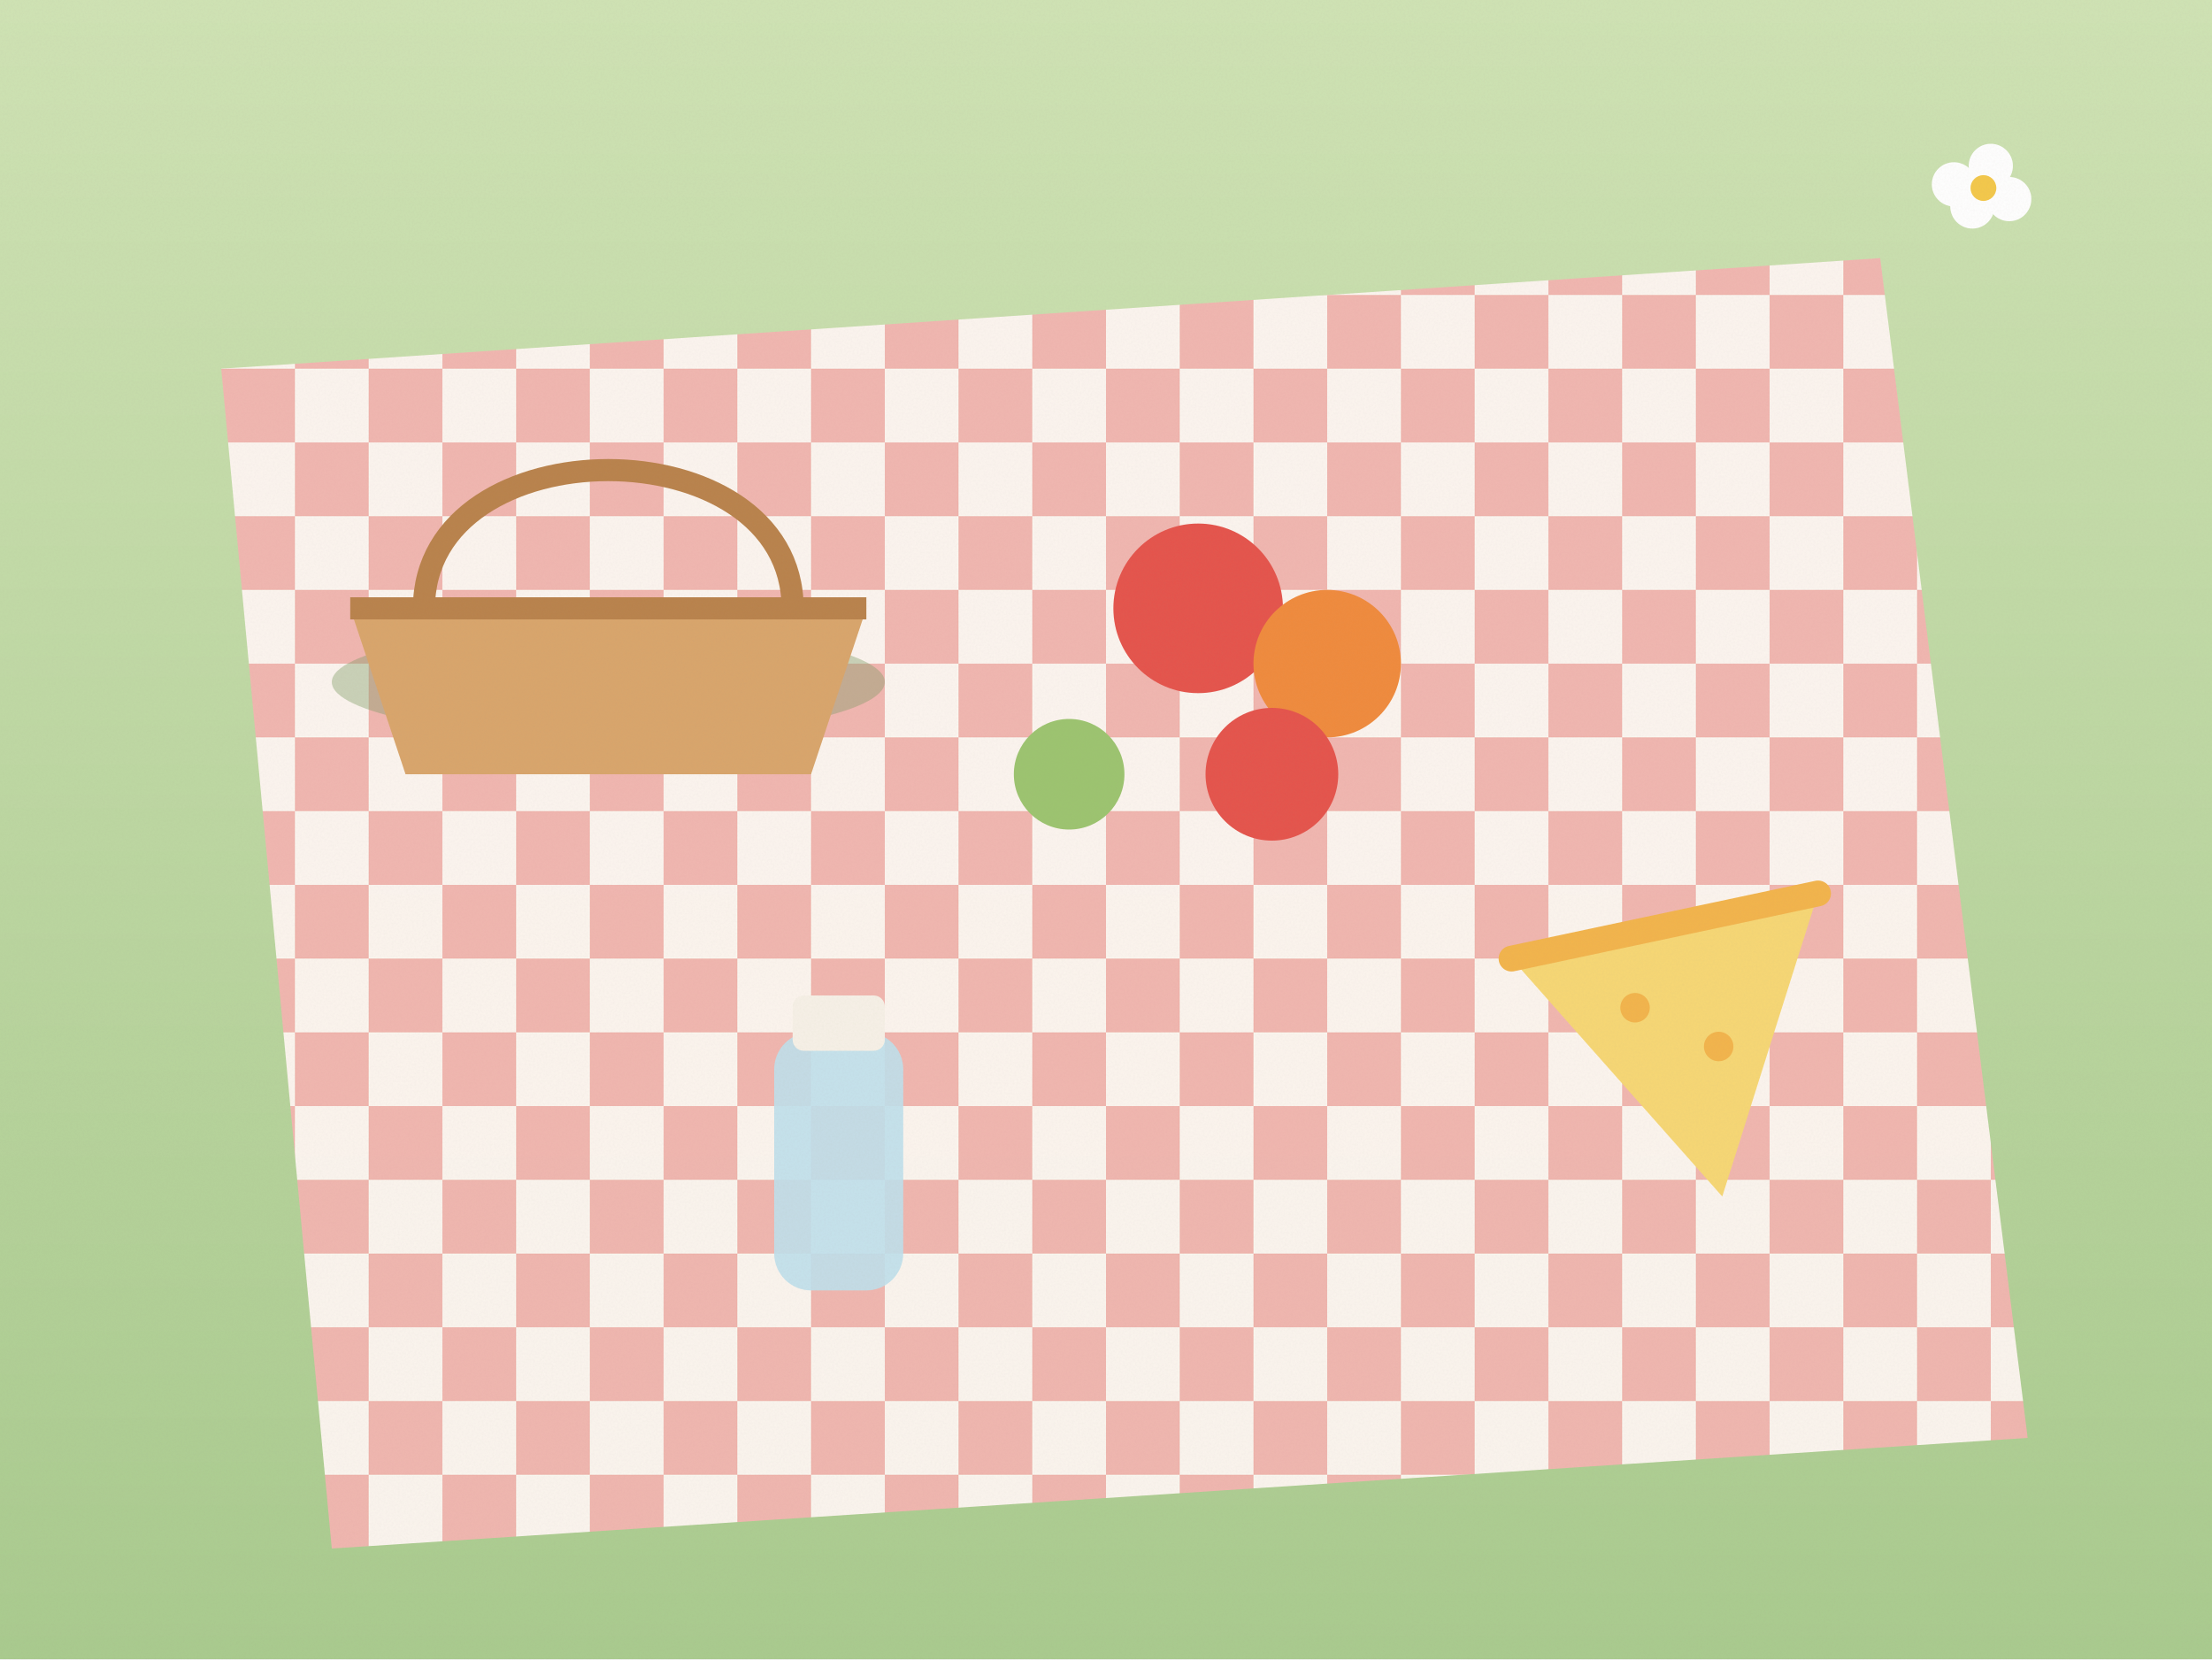
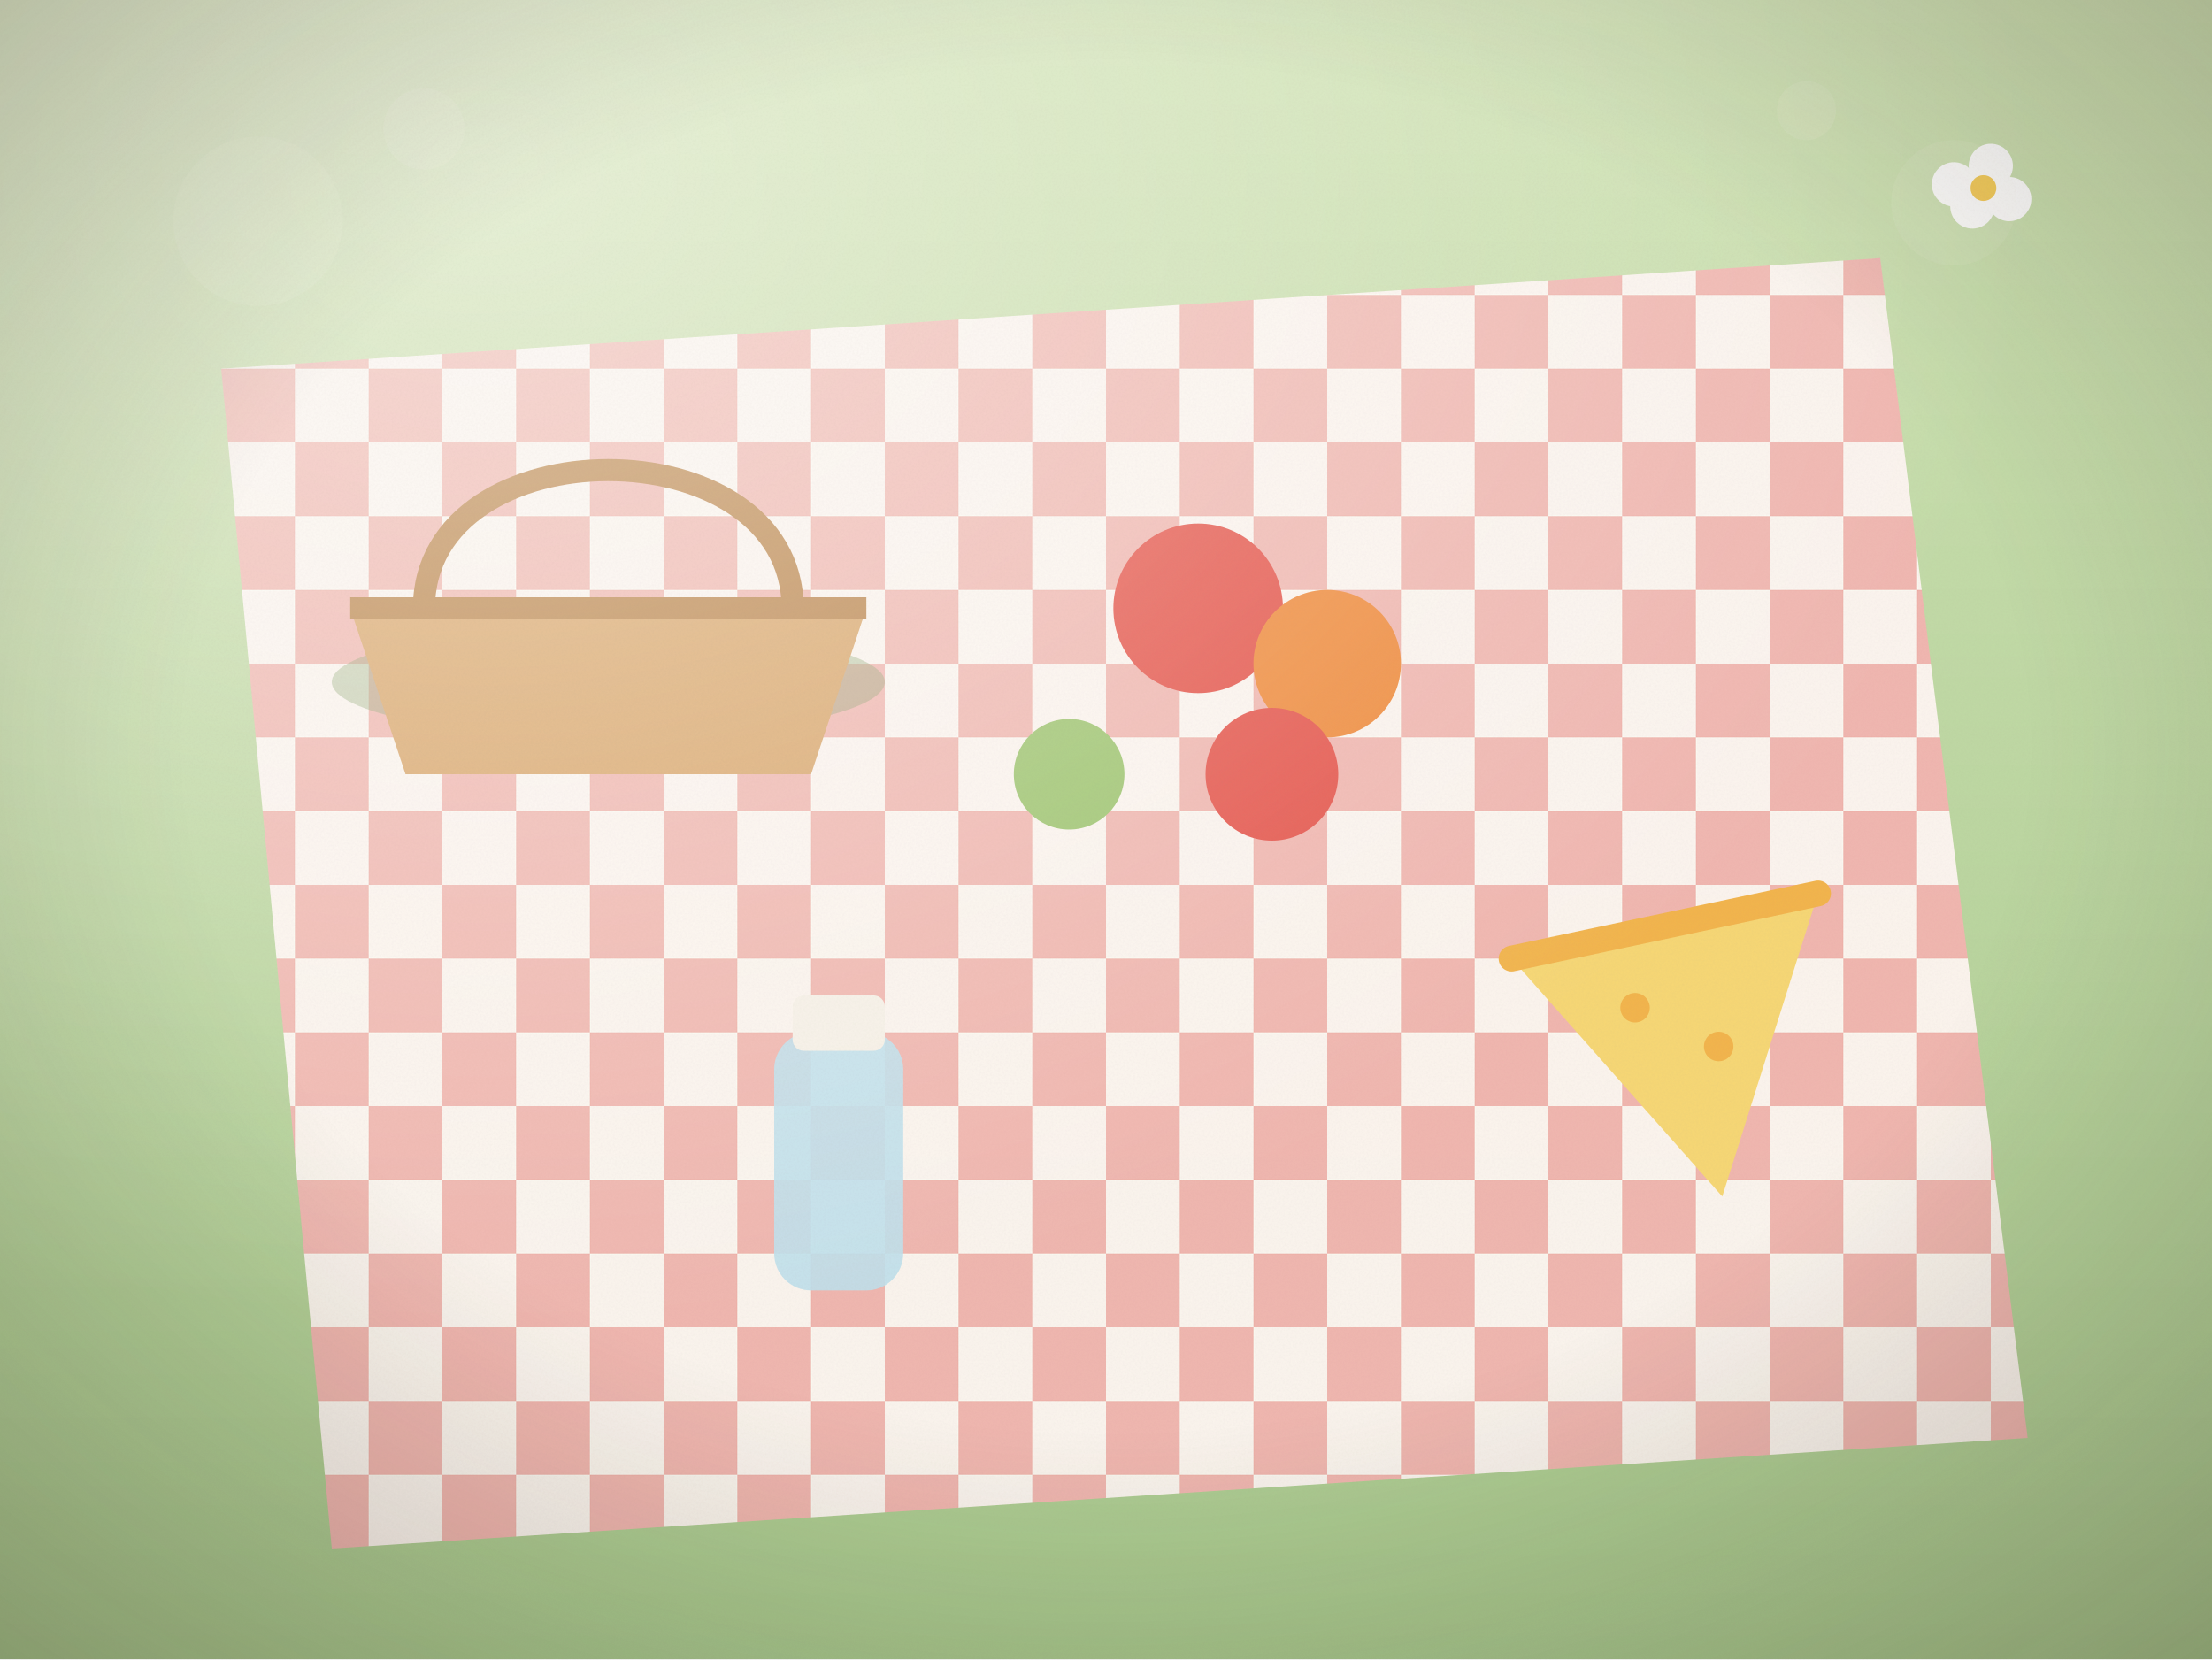
<svg xmlns="http://www.w3.org/2000/svg" viewBox="0 0 1200 900" width="1200" height="900">
  <defs>
    <linearGradient id="grass" x1="0" y1="0" x2="0" y2="1">
      <stop offset="0" stop-color="#CFE3B4" />
      <stop offset="1" stop-color="#A9CB8E" />
    </linearGradient>
    <pattern id="check" width="80" height="80" patternUnits="userSpaceOnUse">
      <rect width="80" height="80" fill="#FFF7F2" />
      <rect width="40" height="40" fill="#F3B5B0" />
      <rect x="40" y="40" width="40" height="40" fill="#F3B5B0" />
    </pattern>
    <filter id="grain">
      <feTurbulence type="fractalNoise" baseFrequency=".9" numOctaves="2" stitchTiles="stitch" />
      <feColorMatrix values="0 0 0 0 .35  0 0 0 0 .3  0 0 0 0 .25  0 0 0 .07 0" />
    </filter>
+     <radialGradient id="vignette" cx=".5" cy=".45" r=".75">
+       <stop offset=".55" stop-color="#2a1d14" stop-opacity="0" />
+       <stop offset="1" stop-color="#2a1d14" stop-opacity=".28" />
+     </radialGradient>
+     <radialGradient id="sheen" cx=".22" cy=".1" r=".7">
+       <stop offset="0" stop-color="#fff8e8" stop-opacity=".55" />
+       <stop offset="1" stop-color="#fff8e8" stop-opacity="0" />
+     </radialGradient>
  </defs>
  <rect width="1200" height="900" fill="url(#grass)" />
  <path d="M120 200l900 -60 80 640-920 60z" fill="url(#check)" opacity=".95" />
  <g transform="translate(330 330)">
    <ellipse cx="0" cy="40" rx="150" ry="30" fill="#7E9A63" opacity=".4" />
    <path d="M-140 0h280l-30 90h-220z" fill="#D9A56B" />
    <path d="M-140 0h280" stroke="#B9824B" stroke-width="12" />
    <path d="M-100 0c0-100 200-100 200 0" fill="none" stroke="#B9824B" stroke-width="12" />
  </g>
  <circle cx="650" cy="330" r="46" fill="#E5534B" />
  <circle cx="720" cy="360" r="40" fill="#F08A3C" />
  <circle cx="690" cy="420" r="36" fill="#E5534B" />
  <circle cx="580" cy="420" r="30" fill="#9CC46F" />
  <g transform="translate(820 520) rotate(-12)">
    <path d="M0 0h170l-85 150z" fill="#F7D774" />
    <path d="M0 0h170" stroke="#F3B44B" stroke-width="14" stroke-linecap="round" />
    <circle cx="60" cy="40" r="8" fill="#F3B44B" />
    <circle cx="100" cy="70" r="8" fill="#F3B44B" />
  </g>
  <rect x="420" y="560" width="70" height="140" rx="20" fill="#BFE0EC" opacity=".9" />
  <rect x="430" y="540" width="50" height="30" rx="6" fill="#F7F1E7" />
  <g fill="#FFFFFF">
    <circle cx="1060" cy="100" r="12" />
    <circle cx="1080" cy="90" r="12" />
    <circle cx="1070" cy="112" r="12" />
    <circle cx="1090" cy="108" r="12" />
  </g>
  <circle cx="1076" cy="102" r="7" fill="#F4C84A" />
+   <rect width="1200" height="900" fill="url(#sheen)" style="mix-blend-mode:screen" />
+   <circle cx="140" cy="120" r="46" fill="#fffaf0" opacity="0.1" />
+   <circle cx="230" cy="70" r="22" fill="#fffaf0" opacity="0.14" />
+   <circle cx="1060" cy="110" r="34" fill="#fffaf0" opacity="0.08" />
+   <circle cx="980" cy="60" r="16" fill="#fffaf0" opacity="0.12" />
+   <rect width="1200" height="900" fill="url(#vignette)" />
  <rect width="1200" height="900" filter="url(#grain)" />
</svg>
